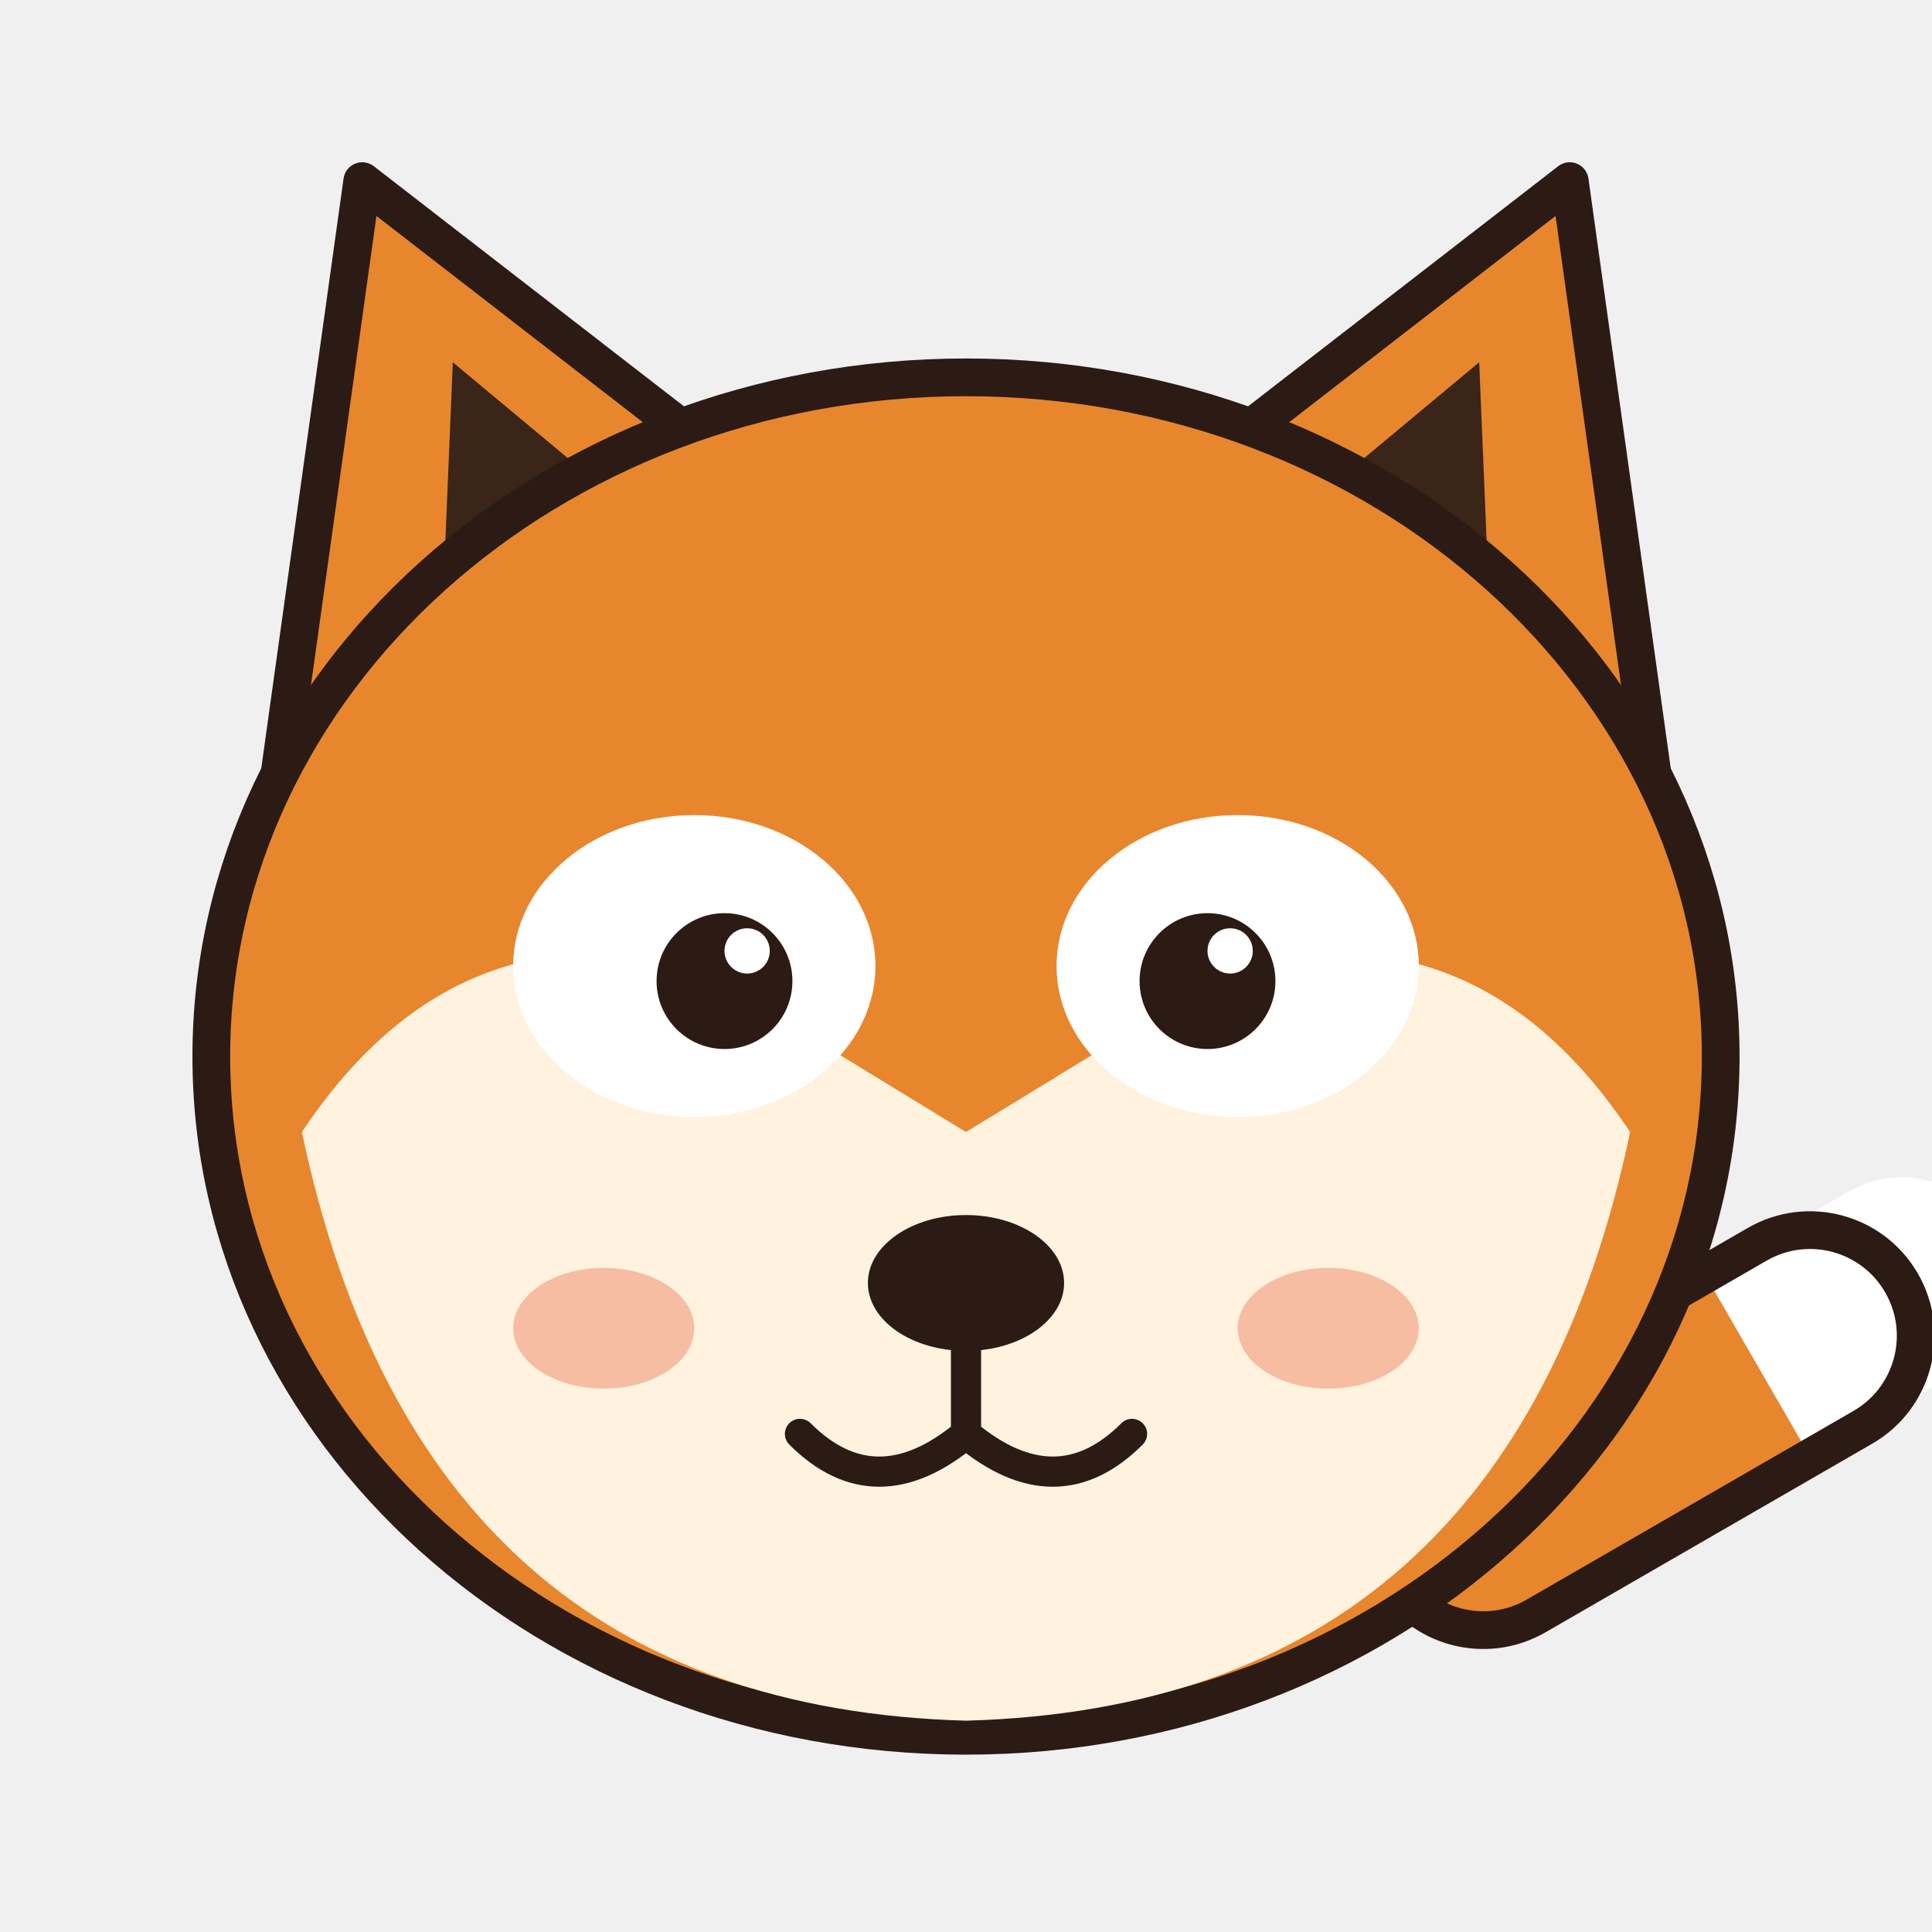
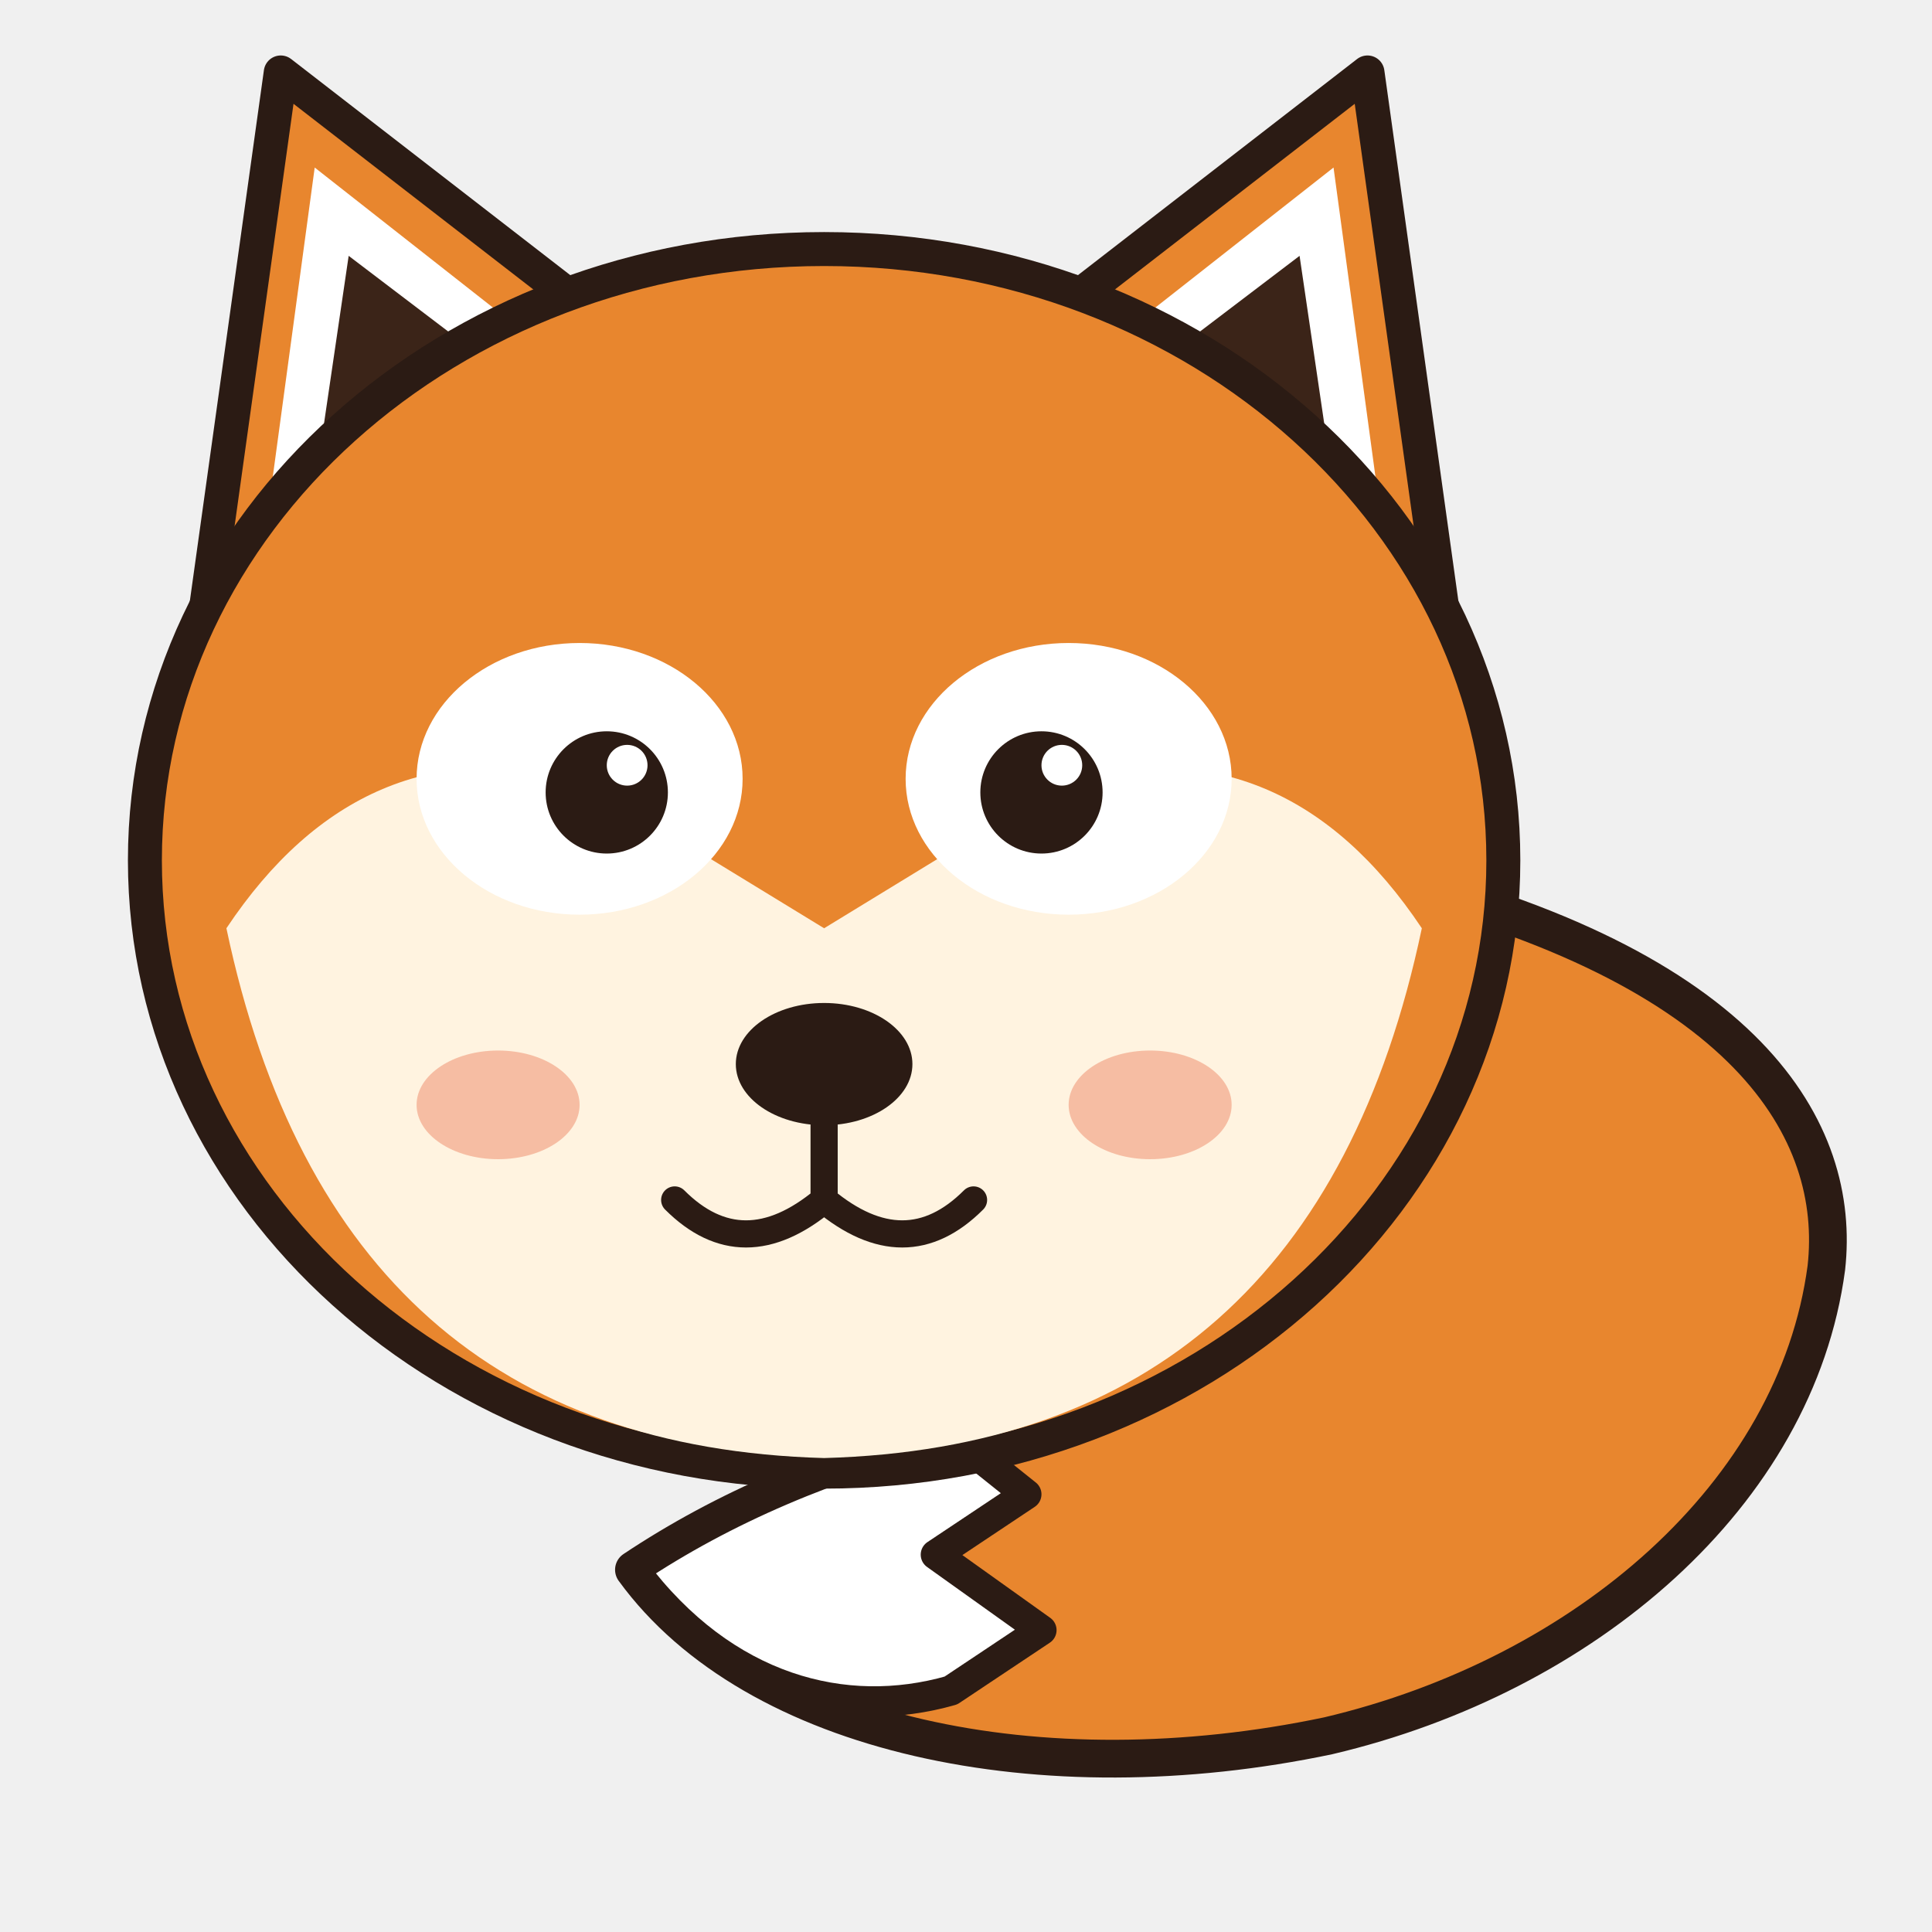
<svg xmlns="http://www.w3.org/2000/svg" viewBox="0 0 256 256" width="256" height="256">
-   <g transform="translate(200 200) rotate(-30)">
-     <rect fill="#E8862E" x="-18" y="-14" width="78" height="28" rx="14" />
-     <path fill="#FFFFFF" d="M38 -14 h22 a14 14 0 0 1 0 28 h-22 z" />
-     <rect fill="none" stroke="#2B1B14" stroke-width="5" stroke-linejoin="round" x="-18" y="-14" width="78" height="28" rx="14" />
+   <path d="M182 116 C 206 150, 170 182, 126 190 C 110 194, 96 200, 84 208 C 100 230, 138 238, 176 230 C 210 222, 238 198, 242 168 C 244 150, 232 128, 182 116 Z" fill="#E8862E" stroke="#2B1B14" stroke-width="5" stroke-linejoin="round" />
+   <path d="M84 208 C 96 200, 110 194, 126 190 L 136 198 L 124 206 L 138 216 L 126 224 C 112 228, 96 224, 84 208 Z" fill="#FFFFFF" stroke="#2B1B14" stroke-width="4" stroke-linejoin="round" />
+   <g transform="translate(-6 -12) scale(0.9)">
+     <path d="M36 110 L48 24 L110 72 Z" fill="#E8862E" />
+     <path d="M220 110 L208 24 L146 72 Z" fill="#E8862E" />
+     <path d="M36 110 L48 24 L110 72 Z" fill="none" stroke="#2B1B14" stroke-width="5" stroke-linejoin="round" />
+     <path d="M220 110 L208 24 L146 72 Z" fill="none" stroke="#2B1B14" stroke-width="5" stroke-linejoin="round" />
+     <path d="M45 97 L53 38 L95 71 Z" fill="#FFFFFF" />
+     <path d="M211 97 L203 38 L161 71 Z" fill="#FFFFFF" />
+     <path d="M53 85 L58 51 L83 70 Z" fill="#3B2418" />
+     <path d="M203 85 L198 51 L173 70 Z" fill="#3B2418" />
+     <ellipse fill="#E8862E" cx="128" cy="140" rx="100" ry="90" />
+     <ellipse fill="none" stroke="#2B1B14" stroke-width="5" stroke-linejoin="round" cx="128" cy="140" rx="100" ry="90" />
+     <path fill="#FFF3E0" d="M40 150 Q60 120 92 128 L128 150 L164 128 Q196 120 216 150 Q200 226 128 228 Q56 226 40 150Z" />
+     <ellipse fill="#FFFFFF" cx="92" cy="128" rx="24" ry="20" />
+     <ellipse fill="#FFFFFF" cx="164" cy="128" rx="24" ry="20" />
+     <circle fill="#2B1B14" cx="96" cy="130" r="9" />
+     <circle fill="#2B1B14" cx="160" cy="130" r="9" />
+     <circle fill="#FFFFFF" cx="99" cy="126" r="3" />
+     <circle fill="#FFFFFF" cx="163" cy="126" r="3" />
+     <ellipse fill="#2B1B14" cx="128" cy="170" rx="13" ry="9" />
+     <path fill="none" stroke="#2B1B14" stroke-width="4" stroke-linecap="round" d="M128 179 L128 190 M128 190 Q116 200 106 190 M128 190 Q140 200 150 190" />
+     <ellipse fill="#F09A7A" opacity=".6" cx="80" cy="176" rx="12" ry="8" />
+     <ellipse fill="#F09A7A" opacity=".6" cx="176" cy="176" rx="12" ry="8" />
  </g>
-   <path fill="#E8862E" d="M36 110 L48 24 L110 72 Z" />
-   <path fill="#E8862E" d="M220 110 L208 24 L146 72 Z" />
-   <path fill="none" stroke="#2B1B14" stroke-width="5" stroke-linejoin="round" d="M36 110 L48 24 L110 72 Z" />
-   <path fill="none" stroke="#2B1B14" stroke-width="5" stroke-linejoin="round" d="M220 110 L208 24 L146 72 Z" />
-   <path fill="#3B2418" d="M58 96 L60 48 L96 78 Z" />
-   <path fill="#3B2418" d="M198 96 L196 48 L160 78 Z" />
-   <ellipse fill="#E8862E" cx="128" cy="140" rx="100" ry="90" />
-   <ellipse fill="none" stroke="#2B1B14" stroke-width="5" stroke-linejoin="round" cx="128" cy="140" rx="100" ry="90" />
-   <path fill="#FFF3E0" d="M40 150 Q60 120 92 128 L128 150 L164 128 Q196 120 216 150 Q200 226 128 228 Q56 226 40 150Z" />
-   <ellipse fill="#FFFFFF" cx="92" cy="128" rx="24" ry="20" />
-   <ellipse fill="#FFFFFF" cx="164" cy="128" rx="24" ry="20" />
-   <circle fill="#2B1B14" cx="96" cy="130" r="9" />
-   <circle fill="#2B1B14" cx="160" cy="130" r="9" />
-   <circle fill="#FFFFFF" cx="99" cy="126" r="3" />
-   <circle fill="#FFFFFF" cx="163" cy="126" r="3" />
-   <ellipse fill="#2B1B14" cx="128" cy="170" rx="13" ry="9" />
-   <path fill="none" stroke="#2B1B14" stroke-width="4" stroke-linecap="round" d="M128 179 L128 190 M128 190 Q116 200 106 190 M128 190 Q140 200 150 190" />
-   <ellipse fill="#F09A7A" opacity=".6" cx="80" cy="176" rx="12" ry="8" />
-   <ellipse fill="#F09A7A" opacity=".6" cx="176" cy="176" rx="12" ry="8" />
</svg>
